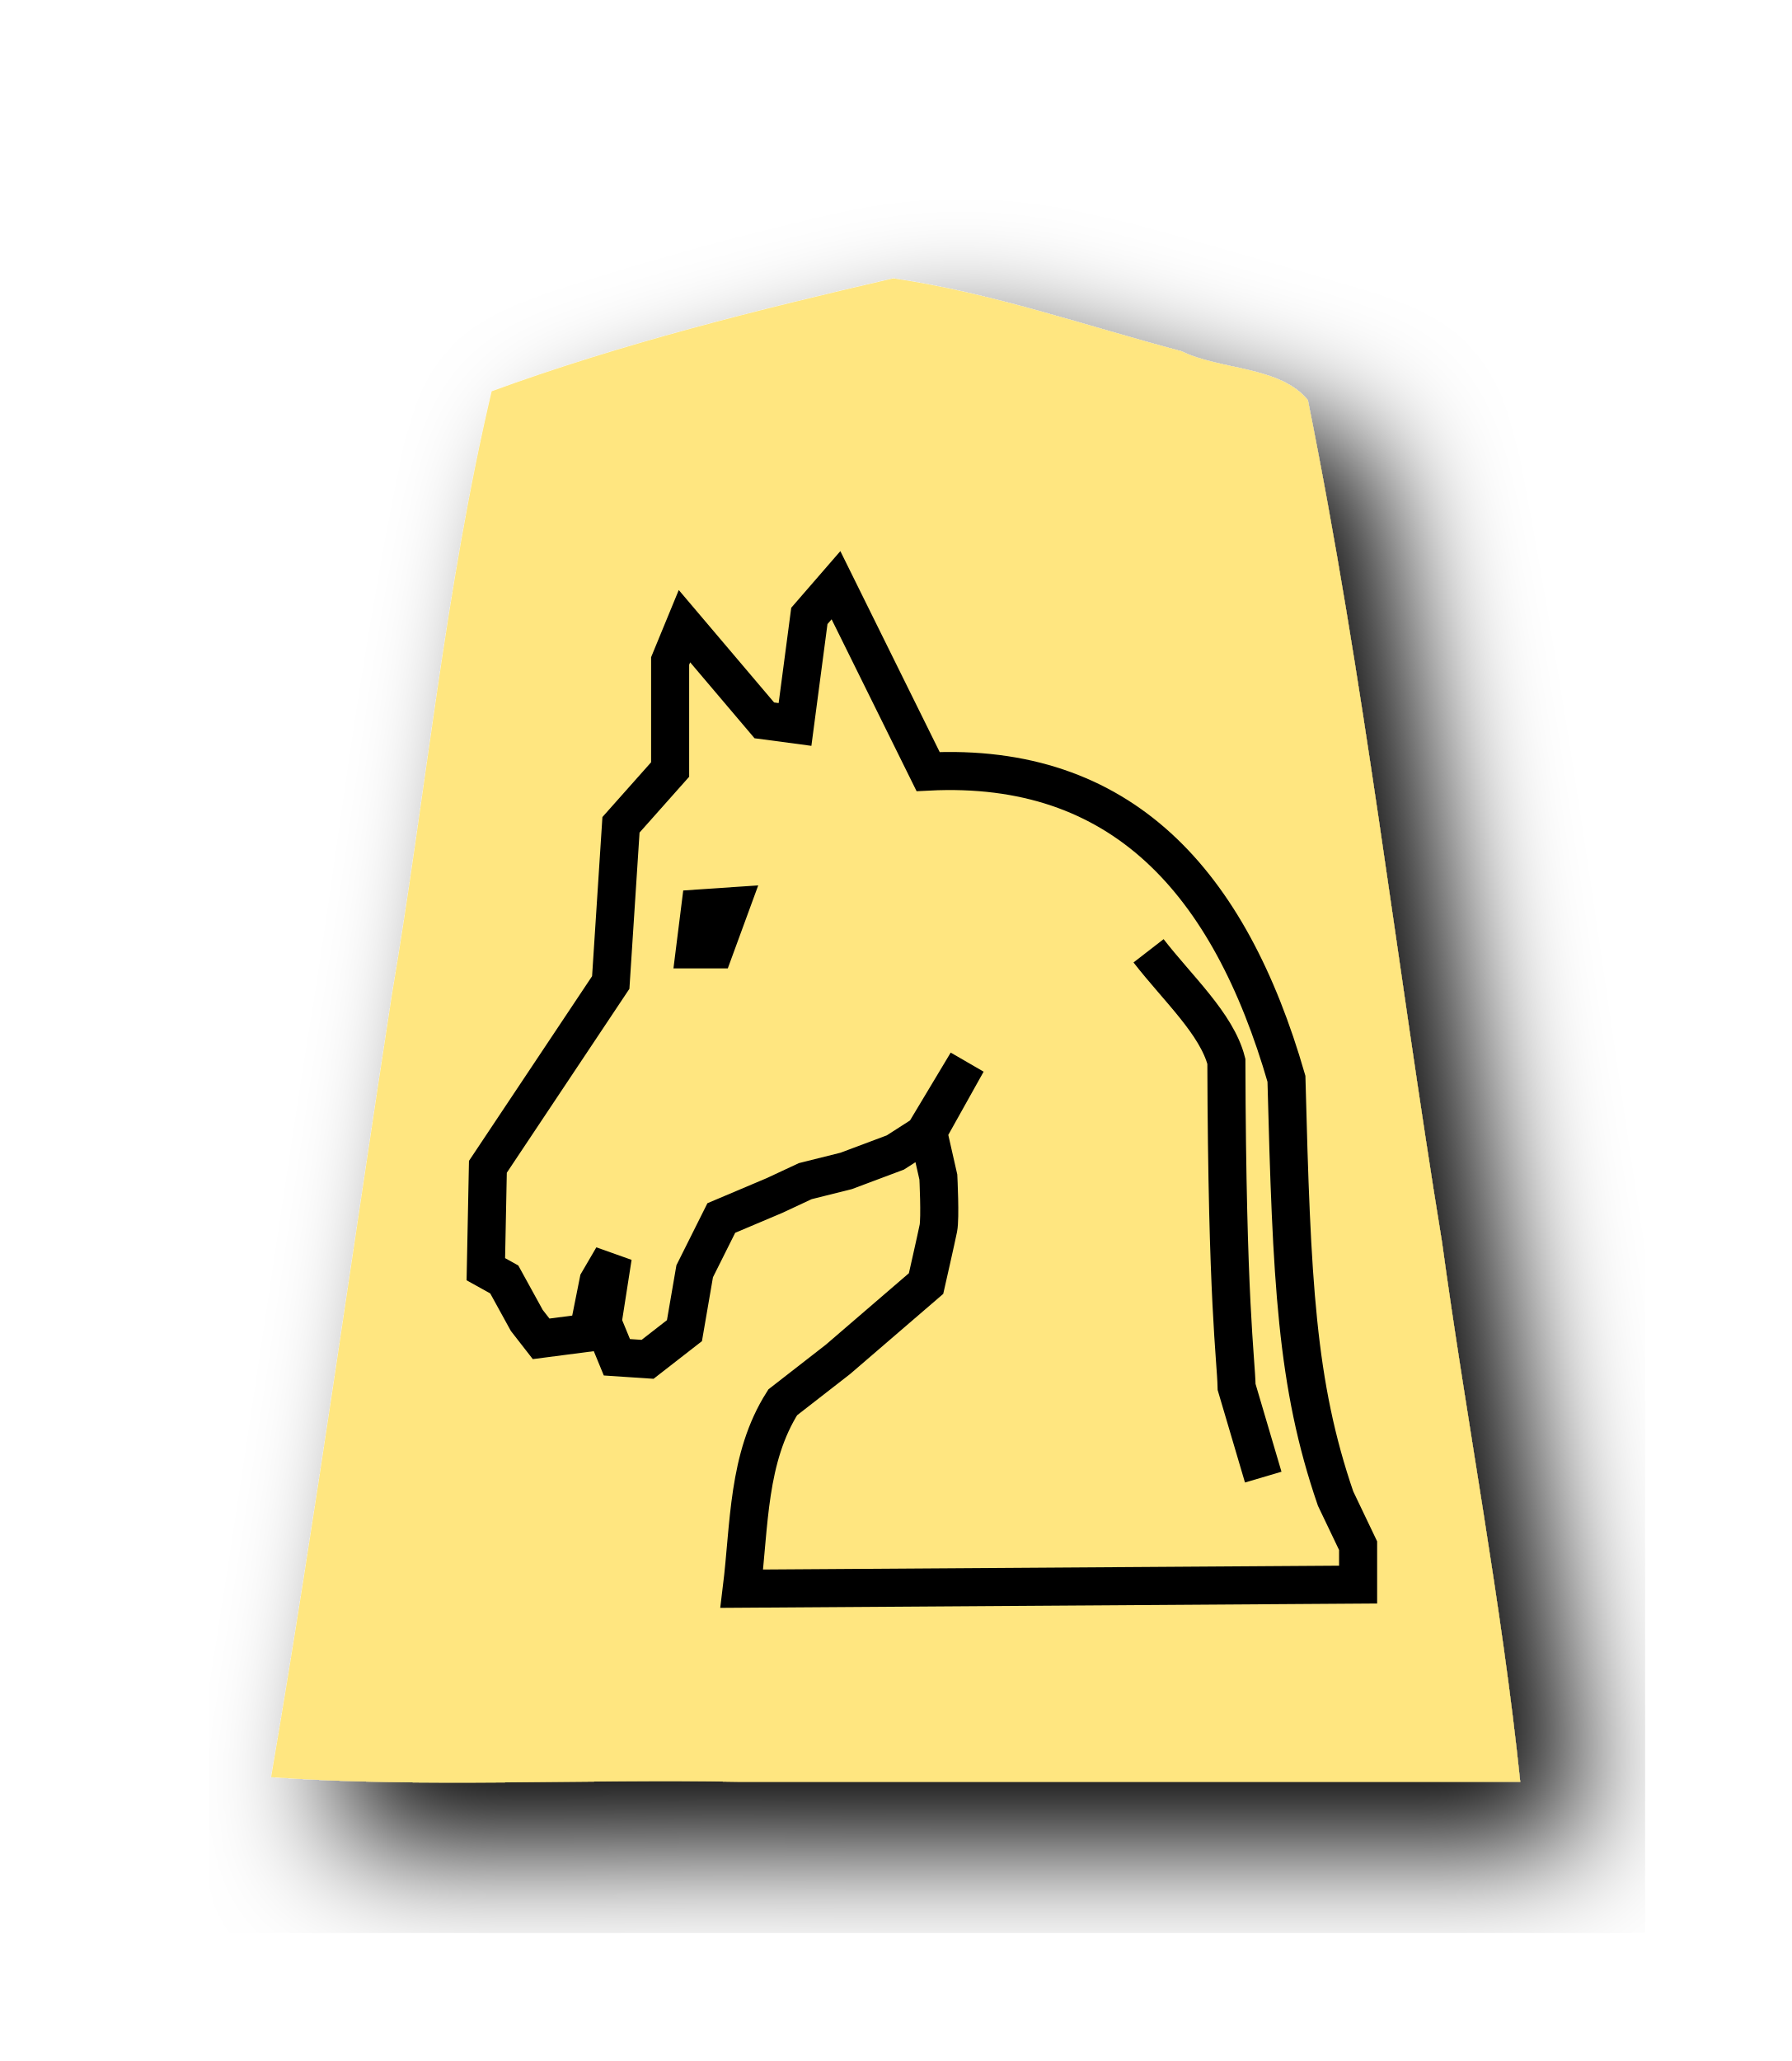
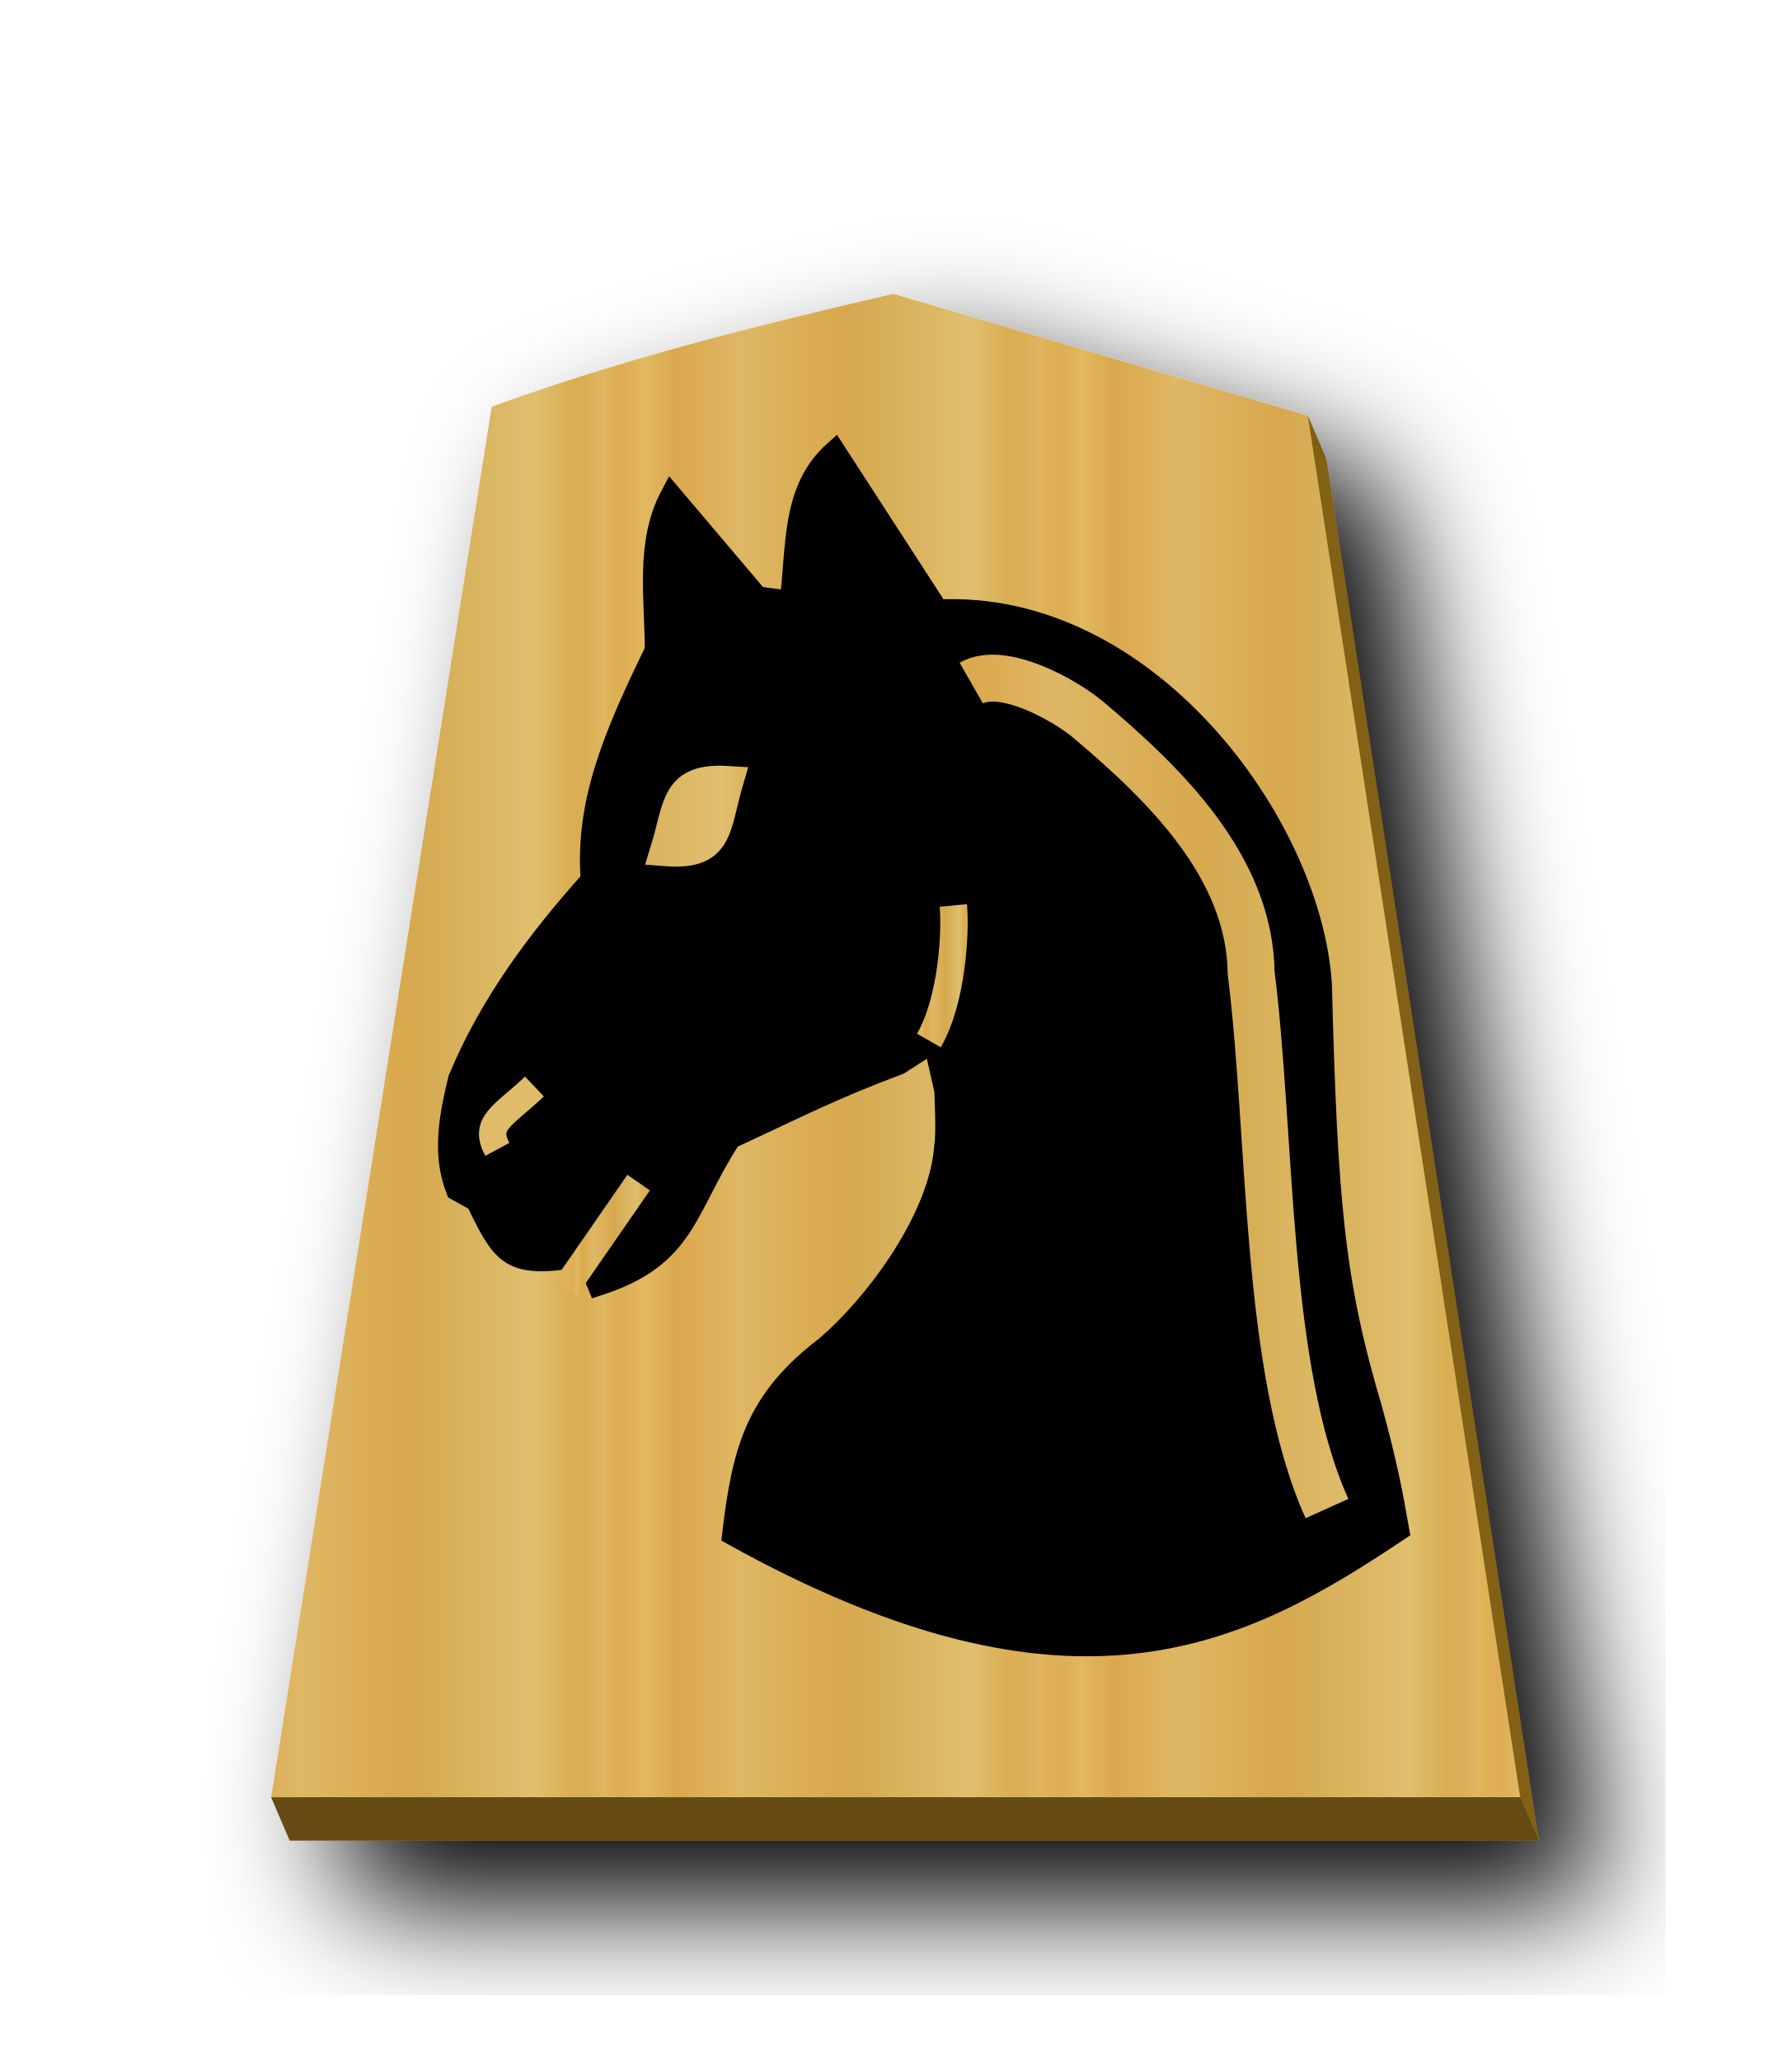
- <svg xmlns="http://www.w3.org/2000/svg" width="52.157" height="60" version="1.1" id="svg1717">
+ <svg xmlns="http://www.w3.org/2000/svg" xmlns:xlink="http://www.w3.org/1999/xlink" width="52.157" height="60" version="1.1" id="svg1717">
  <defs id="defs1721">
    <filter style="color-interpolation-filters:sRGB" id="filter1552">
      <feFlood flood-opacity="0.498" flood-color="rgb(0,0,0)" result="flood" id="feFlood1542" />
      <feComposite in="flood" in2="SourceGraphic" operator="in" result="composite1" id="feComposite1544" />
      <feGaussianBlur in="composite1" stdDeviation="2.5" result="blur" id="feGaussianBlur1546" />
      <feOffset dx="4.57967e-15" dy="4.41314e-15" result="offset" id="feOffset1548" />
      <feComposite in="SourceGraphic" in2="offset" operator="over" result="composite2" id="feComposite1550" />
    </filter>
    <filter style="color-interpolation-filters:sRGB" id="filter1540">
      <feFlood flood-opacity="0.498" flood-color="rgb(0,0,0)" result="flood" id="feFlood1530" />
      <feComposite in="flood" in2="SourceGraphic" operator="in" result="composite1" id="feComposite1532" />
      <feGaussianBlur in="composite1" stdDeviation="2.5" result="blur" id="feGaussianBlur1534" />
      <feOffset dx="4.57967e-15" dy="4.41314e-15" result="offset" id="feOffset1536" />
      <feComposite in="SourceGraphic" in2="offset" operator="over" result="composite2" id="feComposite1538" />
    </filter>
    <filter id="drop-shadow-9">
      <feGaussianBlur in="SourceAlpha" result="blur" stdDeviation="2" id="feGaussianBlur5056" />
      <feOffset result="offsetBlur" dx="2" dy="2" id="feOffset5058" />
      <feBlend in="SourceGraphic" in2="offsetBlur" mode="normal" id="feBlend5060" />
    </filter>
    <filter id="drop-shadow-2">
      <feGaussianBlur in="SourceAlpha" result="blur" stdDeviation="2" id="feGaussianBlur6807" />
      <feOffset result="offsetBlur" dx="2" dy="2" id="feOffset6809" />
      <feBlend in="SourceGraphic" in2="offsetBlur" mode="normal" id="feBlend6811" />
    </filter>
    <filter id="drop-shadow-2-8">
      <feGaussianBlur in="SourceAlpha" result="blur" stdDeviation="2" id="feGaussianBlur6807-2" />
      <feOffset result="offsetBlur" dx="2" dy="2" id="feOffset6809-8" />
      <feBlend in="SourceGraphic" in2="offsetBlur" mode="normal" id="feBlend6811-0" />
    </filter>
    <filter id="drop-shadow-6">
      <feGaussianBlur in="SourceAlpha" result="blur" stdDeviation="2" id="feGaussianBlur5056-9" />
      <feOffset result="offsetBlur" dx="2" dy="2" id="feOffset5058-0" />
      <feBlend in="SourceGraphic" in2="offsetBlur" mode="normal" id="feBlend5060-9" />
    </filter>
    <filter id="drop-shadow-27">
      <feGaussianBlur in="SourceAlpha" result="blur" stdDeviation="2" id="feGaussianBlur5056-5" />
      <feOffset result="offsetBlur" dx="2" dy="2" id="feOffset5058-6" />
      <feBlend in="SourceGraphic" in2="offsetBlur" mode="normal" id="feBlend5060-96" />
    </filter>
    <filter id="drop-shadow-2-88">
      <feGaussianBlur in="SourceAlpha" result="blur" stdDeviation="2" id="feGaussianBlur6807-1" />
      <feOffset result="offsetBlur" dx="2" dy="2" id="feOffset6809-5" />
      <feBlend in="SourceGraphic" in2="offsetBlur" mode="normal" id="feBlend6811-7" />
    </filter>
    <filter id="drop-shadow-2-6">
      <feGaussianBlur in="SourceAlpha" result="blur" stdDeviation="2" id="feGaussianBlur6807-4" />
      <feOffset result="offsetBlur" dx="2" dy="2" id="feOffset6809-6" />
      <feBlend in="SourceGraphic" in2="offsetBlur" mode="normal" id="feBlend6811-8" />
    </filter>
    <filter id="drop-shadow-62">
      <feGaussianBlur in="SourceAlpha" result="blur" stdDeviation="2" id="feGaussianBlur5056-7" />
      <feOffset result="offsetBlur" dx="2" dy="2" id="feOffset5058-9" />
      <feBlend in="SourceGraphic" in2="offsetBlur" mode="normal" id="feBlend5060-1" />
    </filter>
    <filter id="drop-shadow-1">
      <feGaussianBlur in="SourceAlpha" result="blur" stdDeviation="2" id="feGaussianBlur5056-0" />
      <feOffset result="offsetBlur" dx="2" dy="2" id="feOffset5058-7" />
      <feBlend in="SourceGraphic" in2="offsetBlur" mode="normal" id="feBlend5060-4" />
    </filter>
    <filter id="drop-shadow-2-67">
      <feGaussianBlur in="SourceAlpha" result="blur" stdDeviation="2" id="feGaussianBlur6807-7" />
      <feOffset result="offsetBlur" dx="2" dy="2" id="feOffset6809-4" />
      <feBlend in="SourceGraphic" in2="offsetBlur" mode="normal" id="feBlend6811-74" />
    </filter>
    <filter id="drop-shadow-2-86">
      <feGaussianBlur in="SourceAlpha" result="blur" stdDeviation="2" id="feGaussianBlur6807-6" />
      <feOffset result="offsetBlur" dx="2" dy="2" id="feOffset6809-9" />
      <feBlend in="SourceGraphic" in2="offsetBlur" mode="normal" id="feBlend6811-1" />
    </filter>
    <filter id="drop-shadow-22">
      <feGaussianBlur in="SourceAlpha" result="blur" stdDeviation="2" id="feGaussianBlur5056-0-5" />
      <feOffset result="offsetBlur" dx="2" dy="2" id="feOffset5058-0-0" />
      <feBlend in="SourceGraphic" in2="offsetBlur" mode="normal" id="feBlend5060-0" />
    </filter>
    <filter id="drop-shadow-2-8-6">
      <feGaussianBlur in="SourceAlpha" result="blur" stdDeviation="2" id="feGaussianBlur6807-40" />
      <feOffset result="offsetBlur" dx="2" dy="2" id="feOffset6809-4-3" />
      <feBlend in="SourceGraphic" in2="offsetBlur" mode="normal" id="feBlend6811-3" />
    </filter>
    <filter id="drop-shadow-5">
      <feGaussianBlur in="SourceAlpha" result="blur" stdDeviation="2" id="feGaussianBlur5056-6" />
      <feOffset result="offsetBlur" dx="2" dy="2" id="feOffset5058-2" />
      <feBlend in="SourceGraphic" in2="offsetBlur" mode="normal" id="feBlend5060-8" />
    </filter>
    <filter id="drop-shadow-5-9">
      <feGaussianBlur in="SourceAlpha" result="blur" stdDeviation="2" id="feGaussianBlur5056-6-0" />
      <feOffset result="offsetBlur" dx="2" dy="2" id="feOffset5058-2-0" />
      <feBlend in="SourceGraphic" in2="offsetBlur" mode="normal" id="feBlend5060-8-3" />
    </filter>
    <filter id="drop-shadow-2-84">
      <feGaussianBlur in="SourceAlpha" result="blur" stdDeviation="2" id="feGaussianBlur6807-9" />
      <feOffset result="offsetBlur" dx="2" dy="2" id="feOffset6809-5-9" />
      <feBlend in="SourceGraphic" in2="offsetBlur" mode="normal" id="feBlend6811-1-9" />
    </filter>
    <filter id="drop-shadow-2-84-4">
      <feGaussianBlur in="SourceAlpha" result="blur" stdDeviation="2" id="feGaussianBlur6807-9-5" />
      <feOffset result="offsetBlur" dx="2" dy="2" id="feOffset6809-5-7" />
      <feBlend in="SourceGraphic" in2="offsetBlur" mode="normal" id="feBlend6811-1-1" />
    </filter>
    <filter id="drop-shadow-5-1">
      <feGaussianBlur in="SourceAlpha" result="blur" stdDeviation="2" id="feGaussianBlur5056-6-9" />
      <feOffset result="offsetBlur" dx="2" dy="2" id="feOffset5058-2-6" />
      <feBlend in="SourceGraphic" in2="offsetBlur" mode="normal" id="feBlend5060-8-9" />
    </filter>
+     <linearGradient id="linearGradient12530">
+       <stop style="stop-color:#dfb459;stop-opacity:1" offset="0" id="stop12526" />
+       <stop id="stop16843" offset="0.042" style="stop-color:#dead54;stop-opacity:1" />
+       <stop id="stop12556" offset="0.093" style="stop-color:#e1b85f;stop-opacity:1" />
+       <stop id="stop12532" offset="0.165" style="stop-color:#dba84d;stop-opacity:1" />
+       <stop style="stop-color:#dfb765;stop-opacity:1" offset="0.305" id="stop12564" />
+       <stop style="stop-color:#d8a94e;stop-opacity:1" offset="0.539" id="stop12558" />
+       <stop id="stop12562" offset="0.586" style="stop-color:#d5ab53;stop-opacity:1" />
+       <stop style="stop-color:#e0bf6e;stop-opacity:1" offset="0.84" id="stop12534" />
+       <stop id="stop16845" offset="0.924" style="stop-color:#daae52;stop-opacity:1" />
+       <stop id="stop12560" offset="0.962" style="stop-color:#d9af57;stop-opacity:1" />
+       <stop style="stop-color:#e1b663;stop-opacity:1" offset="1" id="stop12528" />
+     </linearGradient>
+     <filter id="drop-shadow-22-6">
+       <feGaussianBlur in="SourceAlpha" result="blur" stdDeviation="2" id="feGaussianBlur5056-0-5-2" />
+       <feOffset result="offsetBlur" dx="2" dy="2" id="feOffset5058-0-0-8" />
+       <feBlend in="SourceGraphic" in2="offsetBlur" mode="normal" id="feBlend5060-0-9" />
+     </filter>
+     <linearGradient xlink:href="#linearGradient12530" id="linearGradient65888" x1="287.356" y1="53.513" x2="301.335" y2="53.513" gradientUnits="userSpaceOnUse" spreadMethod="repeat" />
+     <linearGradient xlink:href="#linearGradient12530" id="linearGradient65926" x1="-134.375" y1="82.638" x2="-104.096" y2="82.638" gradientUnits="userSpaceOnUse" />
+     <linearGradient xlink:href="#linearGradient12530" id="linearGradient65934" x1="-134.375" y1="82.638" x2="-104.096" y2="82.638" gradientUnits="userSpaceOnUse" />
+     <linearGradient xlink:href="#linearGradient12530" id="linearGradient65942" x1="373.592" y1="89.663" x2="376.533" y2="89.663" gradientUnits="userSpaceOnUse" />
+     <linearGradient xlink:href="#linearGradient12530" id="linearGradient65950" x1="-96.59" y1="92.733" x2="-93.377" y2="92.733" gradientUnits="userSpaceOnUse" />
+     <linearGradient xlink:href="#linearGradient12530" id="linearGradient65958" x1="-136.475" y1="99.718" x2="-99.186" y2="99.718" gradientUnits="userSpaceOnUse" spreadMethod="repeat" />
  </defs>
  <filter id="drop-shadow">
    <feGaussianBlur in="SourceAlpha" result="blur" stdDeviation="2" id="feGaussianBlur1692" />
    <feOffset result="offsetBlur" dx="2" dy="2" id="feOffset1694" />
    <feBlend in="SourceGraphic" in2="offsetBlur" mode="normal" id="feBlend1696" />
  </filter>
-   <g transform="translate(-278.4241,-23.52424)" style="display:inline;fill:#ffe680" id="g8374">
-     <g style="display:inline;filter:url(#drop-shadow-5-1);fill:#ffe680" id="g5079-1-9" transform="matrix(0.9107117,0,0,0.9107117,314.413,25.94909)">
-       <path style="fill:#ffe680" id="path5063-7-5" d="m -10.96,6.237 c -4.319,1 -8.69,2.088 -12.838,3.608 -1.492,6.331 -2.103,12.88 -3.191,19.305 -1.285,8.332 -2.439,16.689 -3.86,24.997 4.847,0.346 10,0.05 14.963,0.148 H 9.085 c -0.585,-5.657 -1.718,-11.523 -2.502,-17.26 -1.462,-8.96 -2.486,-18.012 -4.288,-26.903 -0.885,-1.093 -2.799,-0.957 -4.037,-1.564 -3.053,-0.81 -6.099,-1.875 -9.218,-2.332 z" />
+   <g transform="translate(-278.4241,-23.07481)" style="display:inline;fill-opacity:1;fill:url(#linearGradient65888)" id="g8374">
+     <g style="display:inline;filter:url(#drop-shadow-5-1);fill-opacity:1.0;fill:url(#linearGradient65888)" id="g5079-1-9" transform="matrix(0.9107117,0,0,0.9107117,314.413,25.94909)">
+       <path d="m -10.368,7.619 c -4.319,1 -8.69,2.088 -12.838,3.608 l -7.051,44.45 39.934,-1.84e-4 -6.79,-44.163 C -1.531,10.217 -5.951,8.914 -10.368,7.619 Z" id="path65890" style="fill:#826015;fill-opacity:1" />
+       <path style="fill:url(#linearGradient65888);fill-opacity:1;" id="path5063-7-5" d="m -10.96,6.237 c -4.319,1 -8.69,2.088 -12.838,3.608 l -7.051,44.45 39.934,-1.84e-4 -6.79,-44.163 C -2.123,8.835 -6.544,7.532 -10.96,6.237 Z" />
    </g>
  </g>
-   <g id="g5226" transform="matrix(0.4263592,0,0,0.4263592,67.74246,-8.360267)" style="display:inline;stroke-width:2.599;stroke-miterlimit:4;stroke-dasharray:none">
-     <path id="path4658" d="m -112.144,62.364 -0.979,2.377 v 7.411 l -3.356,3.775 -0.699,10.767 -8.39,12.585 -0.14,6.992 1.258,0.699 1.538,2.797 0.979,1.258 3.216,-0.419 0.699,-3.496 0.979,-1.678 -0.699,4.475 0.979,2.377 2.097,0.14 2.517,-1.958 0.699,-4.055 1.818,-3.636 3.636,-1.538 2.097,-0.979 2.797,-0.699 3.356,-1.258 1.958,-1.258 2.936,-4.894 -2.657,4.754 0.699,3.076 c 0,0 0.14,2.797 0,3.496 -0.14,0.699 -0.839,3.775 -0.839,3.775 l -6.013,5.174 -3.775,2.936 c -2.415,3.807 -2.26,8.363 -2.797,12.725 l 42.089,-0.28 v -2.657 l -1.538,-3.216 c -2.688,-7.818 -2.996,-14.833 -3.356,-28.665 -3.891,-13.476 -11.271,-21.647 -24.47,-20.975 l -6.292,-12.725 -1.818,2.097 -0.979,7.411 -2.097,-0.28 z" style="fill:none;stroke:#000000;stroke-width:2.599;stroke-linecap:butt;stroke-linejoin:miter;stroke-miterlimit:4;stroke-dasharray:none;stroke-opacity:1" />
-     <path id="path4664" d="m -109.016,81.495 -2.056,0.14 -0.351,2.797 h 1.33 z" style="fill:#000000;stroke:#000000;stroke-width:2.599;stroke-linecap:butt;stroke-linejoin:miter;stroke-miterlimit:4;stroke-dasharray:none;stroke-opacity:1" />
-     <path id="path4666" d="m -80.451,84.53 c 1.985,2.564 4.656,4.987 5.314,7.551 0.047,16.485 0.653,20.229 0.699,22.233 l 1.818,6.153" style="fill:none;stroke:#000000;stroke-width:2.599;stroke-linecap:butt;stroke-linejoin:miter;stroke-miterlimit:4;stroke-dasharray:none;stroke-opacity:1" />
+   <g id="g12482" transform="matrix(1.138358,0,0,1.138358,-2.681382,-8.614948)">
+     <g transform="matrix(0.7005504,0,0,0.7005504,-244.8044,-23.95103)" id="g8333" style="display:inline">
+       <g id="g8329" transform="matrix(0.5770575,0,0,0.5770575,442.0274,27.09883)" style="stroke-width:1.386;stroke-miterlimit:4;stroke-dasharray:none">
+         <path id="path8321" d="m -112.144,62.364 c -1.6,3.019 -0.979,6.472 -0.979,9.788 -2.637,5.433 -4.421,9.611 -4.055,14.542 -3.426,3.817 -6.439,7.882 -8.39,12.585 -0.556,2.331 -1.037,4.661 -0.14,6.992 l 1.258,0.699 c 1.623,3.364 2.101,4.109 5.733,3.636 l 0.699,-3.496 0.979,-1.678 -0.699,4.475 0.979,2.377 c 5.562,-1.791 5.436,-4.784 8.354,-9.286 4.416,-2.04 6.332,-3.073 10.663,-4.697 l 1.958,-1.258 2.936,-4.894 -2.657,4.754 0.699,3.076 c 0,0 0.14,2.797 0,3.496 -0.295,4.507 -4.288,9.949 -7.519,12.729 -4.418,3.365 -5.27,6.49 -5.905,11.881 21.57,11.971 32.153,6.364 42.089,-0.28 -0.435,-2.472 -0.771,-4.234 -1.702,-7.638 -2.388,-8.008 -2.832,-13.068 -3.192,-26.9 -0.667,-10.141 -11.049,-24.316 -24.248,-23.643 l -6.515,-10.056 c -2.743,2.442 -2.342,6.067 -2.797,9.508 l -2.097,-0.28 z" style="fill:#000000;stroke:#000000;stroke-width:1.386;stroke-linecap:butt;stroke-linejoin:miter;stroke-miterlimit:4;stroke-dasharray:none;stroke-opacity:1" />
+         <path id="path8323" d="m -95.839,96.831 c 1.504,-2.624 1.695,-6.973 1.543,-8.544" style="fill:none;stroke:url(#linearGradient65950);stroke-width:1.732;stroke-linecap:butt;stroke-linejoin:miter;stroke-miterlimit:4;stroke-dasharray:none;stroke-opacity:1" />
+         <path id="path8325" d="m -108.574,80.454 c -3.305,-0.203 -3.029,1.49 -3.91,4.358 3.366,0.262 3.052,-1.43 3.91,-4.358 z" style="fill:url(#linearGradient65926);stroke:url(#linearGradient65934);stroke-width:1.984;stroke-linecap:butt;stroke-linejoin:miter;stroke-miterlimit:4;stroke-dasharray:none;stroke-opacity:1;fill-opacity:1" />
+         <path id="path8327" d="m -93.159,74.22 c 1.994,-1.137 5.955,1.095 7.399,2.315 4.785,4.041 10.223,9.278 10.309,16.017 1.316,10.47 0.825,25.073 4.797,33.888" style="fill:none;stroke:url(#linearGradient65958);stroke-width:2.968;stroke-linecap:butt;stroke-linejoin:miter;stroke-miterlimit:4;stroke-dasharray:none;stroke-opacity:1" />
+       </g>
+       <path style="fill:none;stroke:url(#linearGradient65942);stroke-width:0.999;stroke-linecap:butt;stroke-linejoin:miter;stroke-miterlimit:4;stroke-dasharray:none;stroke-opacity:1" d="m 373.442,92.04 2.683,-3.877" id="path8331" />
+     </g>
+     <path style="display:inline;fill:none;stroke:#debc6a;stroke-width:0.7;stroke-linecap:butt;stroke-linejoin:miter;stroke-miterlimit:4;stroke-dasharray:none;stroke-opacity:1;fill-opacity:1" d="m 15.076,36.961 c -0.362,-0.676 0.138,-0.84 0.949,-1.607" id="path8331-6" />
  </g>
+   <path style="fill:#815e0c;stroke:none;stroke-width:1px;stroke-linecap:butt;stroke-linejoin:miter;stroke-opacity:1;fill-opacity:1" d="m 38.079,12.102 0.539,1.258 -0.356,-0.061 z" id="path65916" />
+   <path style="fill:#654b13;stroke:none;stroke-width:1px;stroke-linecap:butt;stroke-linejoin:miter;stroke-opacity:1;fill-opacity:1" d="m 7.894,52.322 0.539,1.258 36.368,-1.67e-4 -0.539,-1.258 z" id="path65918" />
</svg>
